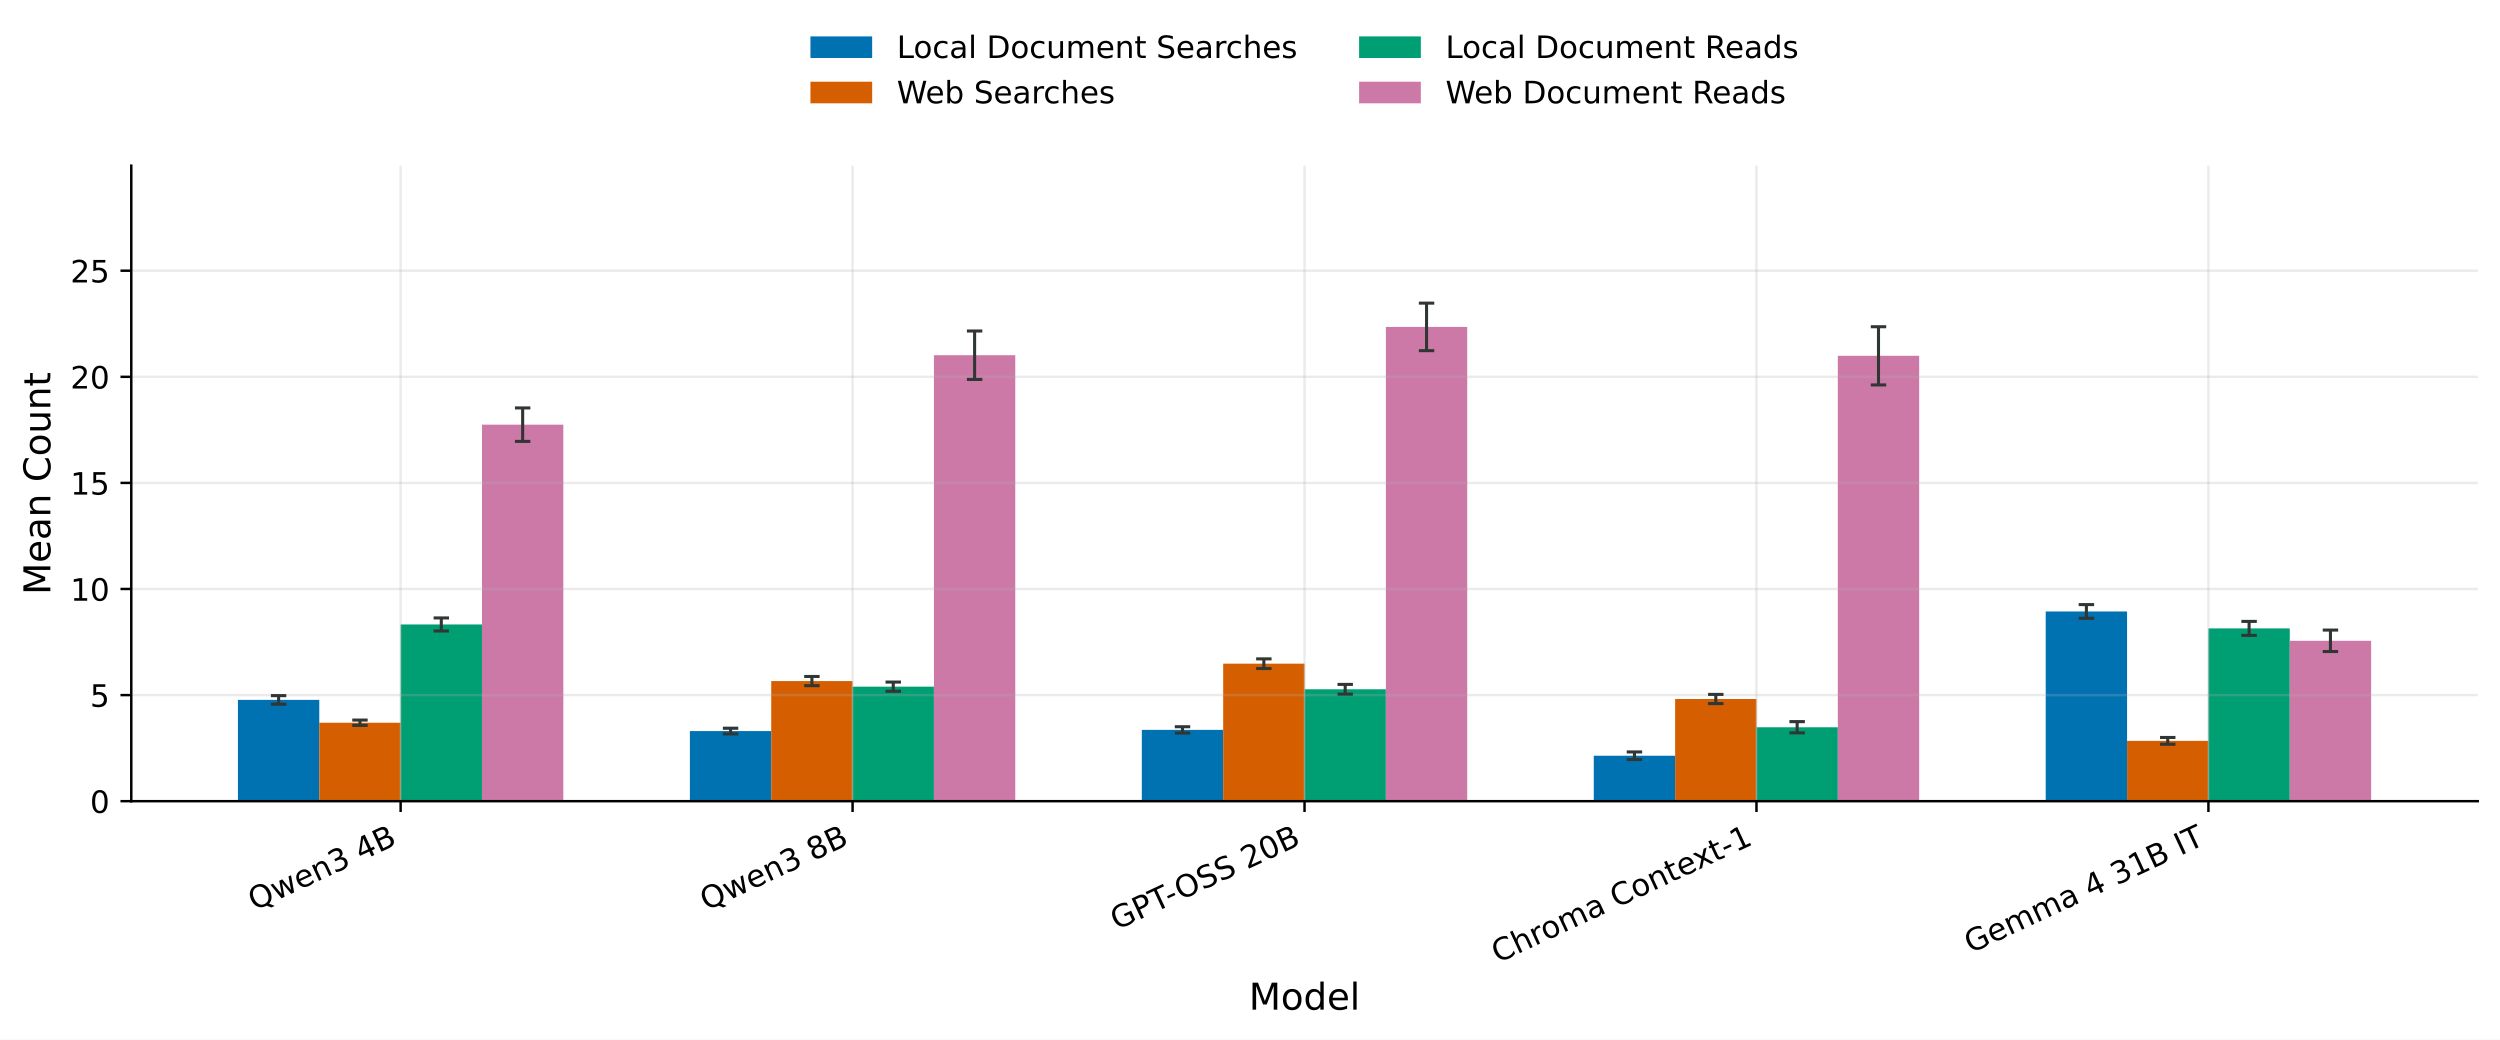
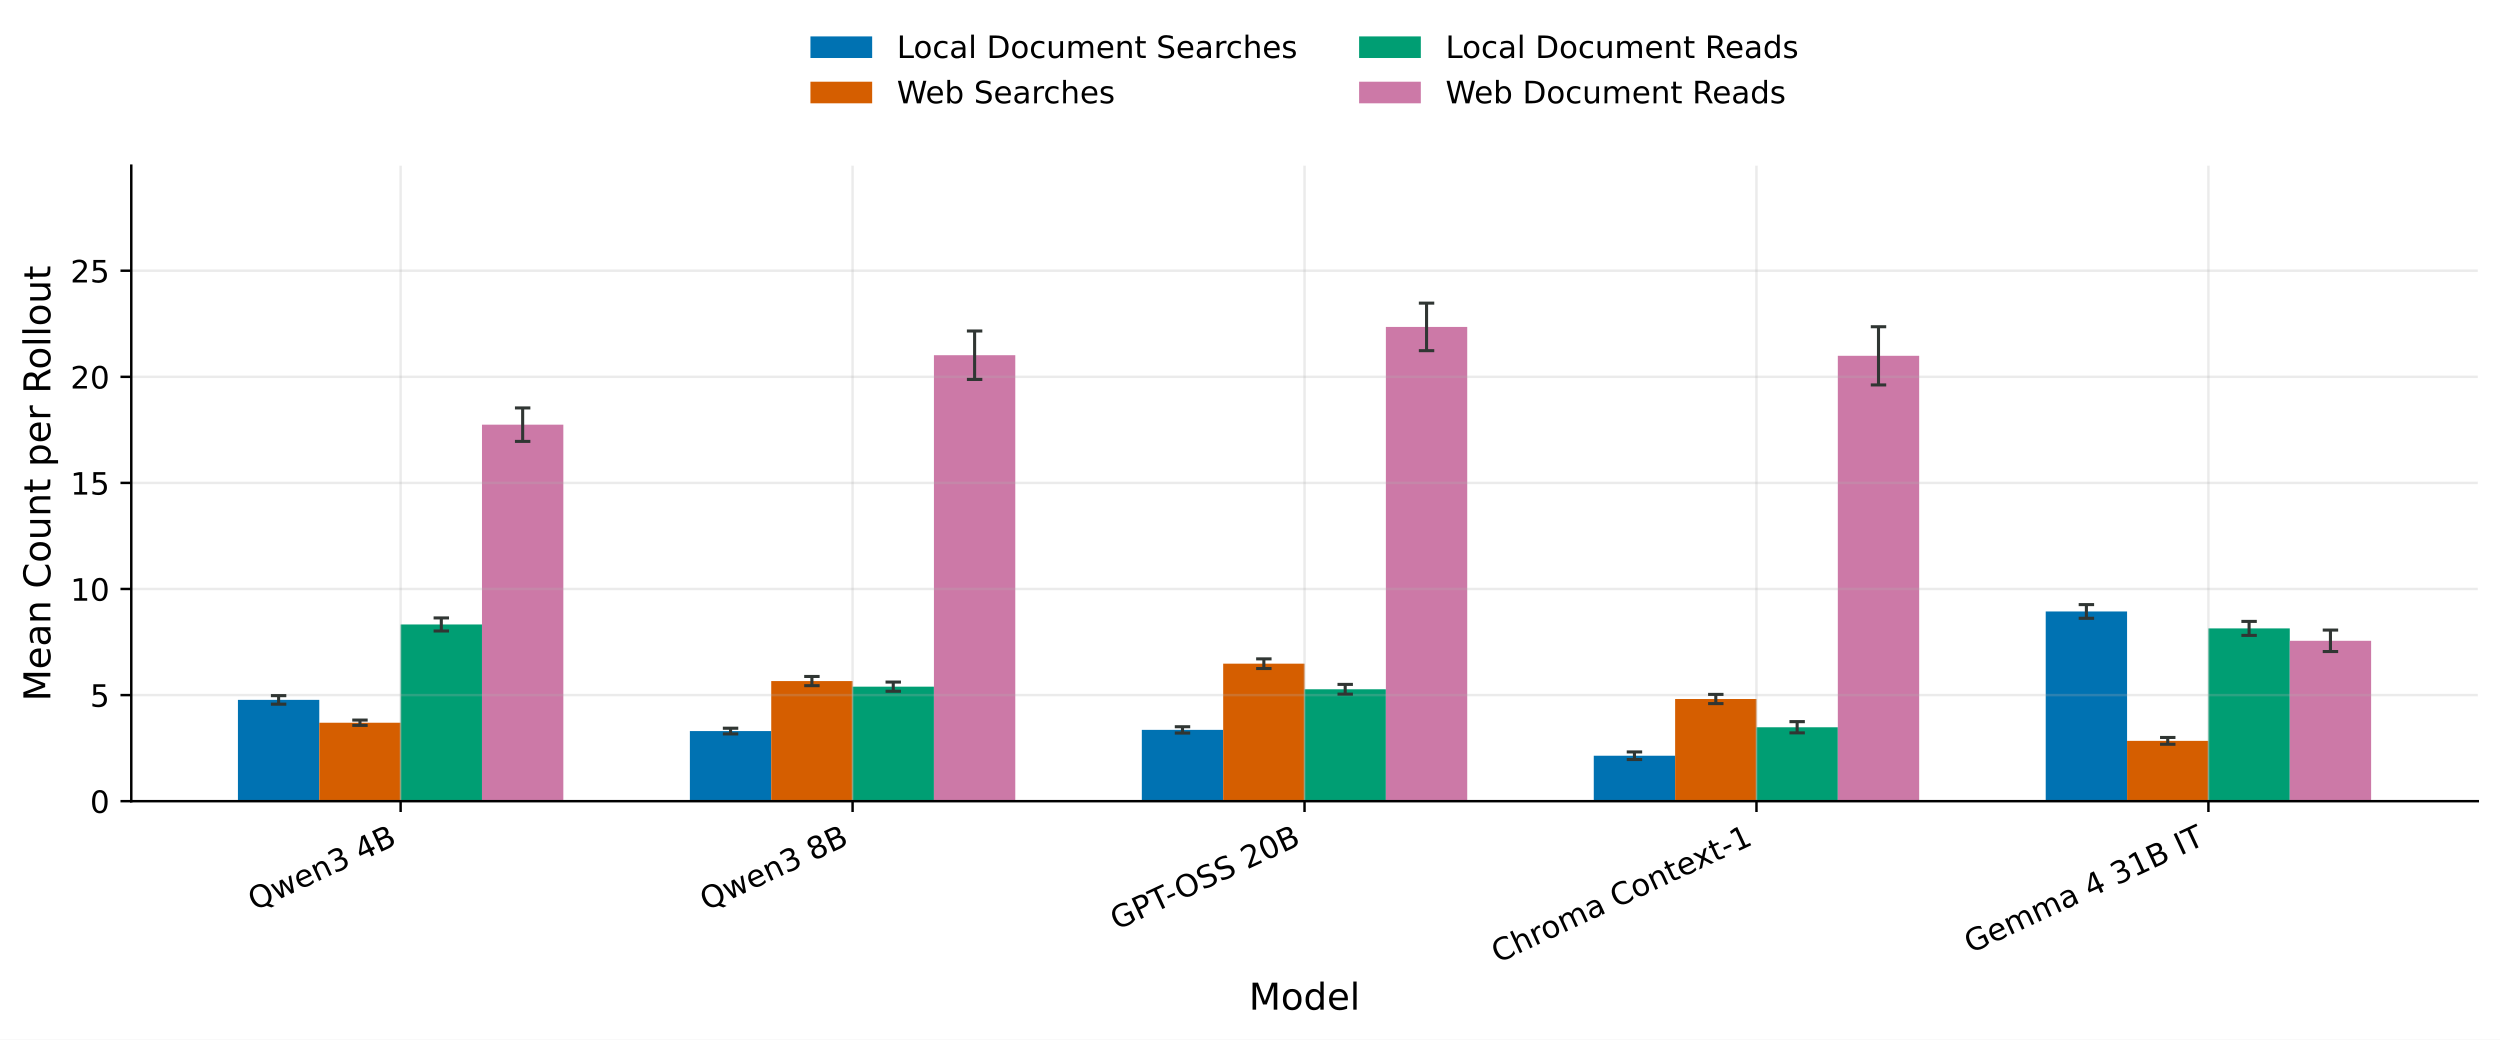
<svg xmlns="http://www.w3.org/2000/svg" xmlns:xlink="http://www.w3.org/1999/xlink" width="810.129pt" height="336.885pt" viewBox="0 0 810.129 336.885" version="1.1">
  <defs>
    <style type="text/css">*{stroke-linejoin: round; stroke-linecap: butt}</style>
  </defs>
  <g id="figure_1">
    <g id="patch_1">
      <path d="M 0 336.885 L 810.129 336.885 L 810.129 0 L 0 0 z " style="fill: #ffffff" />
    </g>
    <g id="axes_1">
      <g id="patch_2">
        <path d="M 42.539 259.623 L 802.929 259.623 L 802.929 53.685 L 42.539 53.685 z " style="fill: #ffffff" />
      </g>
      <g id="patch_3">
-         <path d="M 77.102 259.623 L 103.464 259.623 L 103.464 226.803 L 77.102 226.803 z " clip-path="url(#pc091537bdd)" style="fill: #0072b2" />
+         <path d="M 77.102 259.623 L 103.464 259.623 L 103.464 226.803 L 77.102 226.803 z " clip-path="url(#p69d9b14600)" style="fill: #0072b2" />
      </g>
      <g id="patch_4">
-         <path d="M 223.556 259.623 L 249.918 259.623 L 249.918 236.912 L 223.556 236.912 z " clip-path="url(#pc091537bdd)" style="fill: #0072b2" />
+         <path d="M 223.556 259.623 L 249.918 259.623 L 249.918 236.912 L 223.556 236.912 z " clip-path="url(#p69d9b14600)" style="fill: #0072b2" />
      </g>
      <g id="patch_5">
-         <path d="M 370.01 259.623 L 396.372 259.623 L 396.372 236.517 L 370.01 236.517 z " clip-path="url(#pc091537bdd)" style="fill: #0072b2" />
+         <path d="M 370.01 259.623 L 396.372 259.623 L 396.372 236.517 L 370.01 236.517 z " clip-path="url(#p69d9b14600)" style="fill: #0072b2" />
      </g>
      <g id="patch_6">
-         <path d="M 516.464 259.623 L 542.826 259.623 L 542.826 244.894 L 516.464 244.894 z " clip-path="url(#pc091537bdd)" style="fill: #0072b2" />
+         <path d="M 516.464 259.623 L 542.826 259.623 L 542.826 244.894 L 516.464 244.894 z " clip-path="url(#p69d9b14600)" style="fill: #0072b2" />
      </g>
      <g id="patch_7">
-         <path d="M 662.919 259.623 L 689.28 259.623 L 689.28 198.141 L 662.919 198.141 z " clip-path="url(#pc091537bdd)" style="fill: #0072b2" />
+         <path d="M 662.919 259.623 L 689.28 259.623 L 689.28 198.141 L 662.919 198.141 z " clip-path="url(#p69d9b14600)" style="fill: #0072b2" />
      </g>
      <g id="patch_8">
-         <path d="M 103.464 259.623 L 129.825 259.623 L 129.825 234.198 L 103.464 234.198 z " clip-path="url(#pc091537bdd)" style="fill: #d55e00" />
+         <path d="M 103.464 259.623 L 129.825 259.623 L 129.825 234.198 L 103.464 234.198 z " clip-path="url(#p69d9b14600)" style="fill: #d55e00" />
      </g>
      <g id="patch_9">
-         <path d="M 249.918 259.623 L 276.28 259.623 L 276.28 220.694 L 249.918 220.694 z " clip-path="url(#pc091537bdd)" style="fill: #d55e00" />
+         <path d="M 249.918 259.623 L 276.28 259.623 L 276.28 220.694 L 249.918 220.694 z " clip-path="url(#p69d9b14600)" style="fill: #d55e00" />
      </g>
      <g id="patch_10">
-         <path d="M 396.372 259.623 L 422.734 259.623 L 422.734 215.07 L 396.372 215.07 z " clip-path="url(#pc091537bdd)" style="fill: #d55e00" />
+         <path d="M 396.372 259.623 L 422.734 259.623 L 422.734 215.07 L 396.372 215.07 z " clip-path="url(#p69d9b14600)" style="fill: #d55e00" />
      </g>
      <g id="patch_11">
-         <path d="M 542.826 259.623 L 569.188 259.623 L 569.188 226.51 L 542.826 226.51 z " clip-path="url(#pc091537bdd)" style="fill: #d55e00" />
+         <path d="M 542.826 259.623 L 569.188 259.623 L 569.188 226.51 L 542.826 226.51 z " clip-path="url(#p69d9b14600)" style="fill: #d55e00" />
      </g>
      <g id="patch_12">
-         <path d="M 689.28 259.623 L 715.642 259.623 L 715.642 240.075 L 689.28 240.075 z " clip-path="url(#pc091537bdd)" style="fill: #d55e00" />
+         <path d="M 689.28 259.623 L 715.642 259.623 L 715.642 240.075 L 689.28 240.075 z " clip-path="url(#p69d9b14600)" style="fill: #d55e00" />
      </g>
      <g id="patch_13">
-         <path d="M 129.825 259.623 L 156.187 259.623 L 156.187 202.358 L 129.825 202.358 z " clip-path="url(#pc091537bdd)" style="fill: #009e73" />
+         <path d="M 129.825 259.623 L 156.187 259.623 L 156.187 202.358 L 129.825 202.358 z " clip-path="url(#p69d9b14600)" style="fill: #009e73" />
      </g>
      <g id="patch_14">
-         <path d="M 276.28 259.623 L 302.641 259.623 L 302.641 222.514 L 276.28 222.514 z " clip-path="url(#pc091537bdd)" style="fill: #009e73" />
+         <path d="M 276.28 259.623 L 302.641 259.623 L 302.641 222.514 L 276.28 222.514 z " clip-path="url(#p69d9b14600)" style="fill: #009e73" />
      </g>
      <g id="patch_15">
-         <path d="M 422.734 259.623 L 449.095 259.623 L 449.095 223.365 L 422.734 223.365 z " clip-path="url(#pc091537bdd)" style="fill: #009e73" />
+         <path d="M 422.734 259.623 L 449.095 259.623 L 449.095 223.365 L 422.734 223.365 z " clip-path="url(#p69d9b14600)" style="fill: #009e73" />
      </g>
      <g id="patch_16">
-         <path d="M 569.188 259.623 L 595.55 259.623 L 595.55 235.666 L 569.188 235.666 z " clip-path="url(#pc091537bdd)" style="fill: #009e73" />
+         <path d="M 569.188 259.623 L 595.55 259.623 L 595.55 235.666 L 569.188 235.666 z " clip-path="url(#p69d9b14600)" style="fill: #009e73" />
      </g>
      <g id="patch_17">
-         <path d="M 715.642 259.623 L 742.004 259.623 L 742.004 203.637 L 715.642 203.637 z " clip-path="url(#pc091537bdd)" style="fill: #009e73" />
+         <path d="M 715.642 259.623 L 742.004 259.623 L 742.004 203.637 L 715.642 203.637 z " clip-path="url(#p69d9b14600)" style="fill: #009e73" />
      </g>
      <g id="patch_18">
-         <path d="M 156.187 259.623 L 182.549 259.623 L 182.549 137.618 L 156.187 137.618 z " clip-path="url(#pc091537bdd)" style="fill: #cc79a7" />
+         <path d="M 156.187 259.623 L 182.549 259.623 L 182.549 137.618 L 156.187 137.618 z " clip-path="url(#p69d9b14600)" style="fill: #cc79a7" />
      </g>
      <g id="patch_19">
-         <path d="M 302.641 259.623 L 329.003 259.623 L 329.003 115.11 L 302.641 115.11 z " clip-path="url(#pc091537bdd)" style="fill: #cc79a7" />
+         <path d="M 302.641 259.623 L 329.003 259.623 L 329.003 115.11 L 302.641 115.11 z " clip-path="url(#p69d9b14600)" style="fill: #cc79a7" />
      </g>
      <g id="patch_20">
-         <path d="M 449.095 259.623 L 475.457 259.623 L 475.457 105.937 L 449.095 105.937 z " clip-path="url(#pc091537bdd)" style="fill: #cc79a7" />
+         <path d="M 449.095 259.623 L 475.457 259.623 L 475.457 105.937 L 449.095 105.937 z " clip-path="url(#p69d9b14600)" style="fill: #cc79a7" />
      </g>
      <g id="patch_21">
-         <path d="M 595.55 259.623 L 621.911 259.623 L 621.911 115.304 L 595.55 115.304 z " clip-path="url(#pc091537bdd)" style="fill: #cc79a7" />
+         <path d="M 595.55 259.623 L 621.911 259.623 L 621.911 115.304 L 595.55 115.304 z " clip-path="url(#p69d9b14600)" style="fill: #cc79a7" />
      </g>
      <g id="patch_22">
-         <path d="M 742.004 259.623 L 768.366 259.623 L 768.366 207.655 L 742.004 207.655 z " clip-path="url(#pc091537bdd)" style="fill: #cc79a7" />
+         <path d="M 742.004 259.623 L 768.366 259.623 L 768.366 207.655 L 742.004 207.655 z " clip-path="url(#p69d9b14600)" style="fill: #cc79a7" />
      </g>
      <g id="matplotlib.axis_1">
        <g id="xtick_1">
          <g id="line2d_1">
-             <path d="M 129.825 259.623 L 129.825 53.685 " clip-path="url(#pc091537bdd)" style="fill: none; stroke: #b0b0b0; stroke-opacity: 0.25; stroke-width: 0.8; stroke-linecap: square" />
+             <path d="M 129.825 259.623 L 129.825 53.685 " clip-path="url(#p69d9b14600)" style="fill: none; stroke: #b0b0b0; stroke-opacity: 0.25; stroke-width: 0.8; stroke-linecap: square" />
          </g>
          <g id="line2d_2">
            <defs>
-               <path id="me24235c671" d="M 0 0 L 0 3.5 " style="stroke: #000000; stroke-width: 0.8" />
+               <path id="mdfbc25b039" d="M 0 0 L 0 3.5 " style="stroke: #000000; stroke-width: 0.8" />
            </defs>
            <g>
-               <use xlink:href="#me24235c671" x="129.825" y="259.623" style="stroke: #000000; stroke-width: 0.8" />
+               <use xlink:href="#mdfbc25b039" x="129.825" y="259.623" style="stroke: #000000; stroke-width: 0.8" />
            </g>
          </g>
          <g id="text_1">
            <text style="font-size: 10px; font-family: 'DejaVu Sans', 'Bitstream Vera Sans', 'Computer Modern Sans Serif', 'Lucida Grande', 'Verdana', 'Geneva', 'Lucid', 'Arial', 'Helvetica', 'Avant Garde', sans-serif" transform="translate(82.44868 295.1915) rotate(-25)">Qwen3 4B</text>
          </g>
        </g>
        <g id="xtick_2">
          <g id="line2d_3">
-             <path d="M 276.28 259.623 L 276.28 53.685 " clip-path="url(#pc091537bdd)" style="fill: none; stroke: #b0b0b0; stroke-opacity: 0.25; stroke-width: 0.8; stroke-linecap: square" />
+             <path d="M 276.28 259.623 L 276.28 53.685 " clip-path="url(#p69d9b14600)" style="fill: none; stroke: #b0b0b0; stroke-opacity: 0.25; stroke-width: 0.8; stroke-linecap: square" />
          </g>
          <g id="line2d_4">
            <g>
-               <use xlink:href="#me24235c671" x="276.28" y="259.623" style="stroke: #000000; stroke-width: 0.8" />
+               <use xlink:href="#mdfbc25b039" x="276.28" y="259.623" style="stroke: #000000; stroke-width: 0.8" />
            </g>
          </g>
          <g id="text_2">
            <text style="font-size: 10px; font-family: 'DejaVu Sans', 'Bitstream Vera Sans', 'Computer Modern Sans Serif', 'Lucida Grande', 'Verdana', 'Geneva', 'Lucid', 'Arial', 'Helvetica', 'Avant Garde', sans-serif" transform="translate(228.9028 295.1915) rotate(-25)">Qwen3 8B</text>
          </g>
        </g>
        <g id="xtick_3">
          <g id="line2d_5">
-             <path d="M 422.734 259.623 L 422.734 53.685 " clip-path="url(#pc091537bdd)" style="fill: none; stroke: #b0b0b0; stroke-opacity: 0.25; stroke-width: 0.8; stroke-linecap: square" />
+             <path d="M 422.734 259.623 L 422.734 53.685 " clip-path="url(#p69d9b14600)" style="fill: none; stroke: #b0b0b0; stroke-opacity: 0.25; stroke-width: 0.8; stroke-linecap: square" />
          </g>
          <g id="line2d_6">
            <g>
-               <use xlink:href="#me24235c671" x="422.734" y="259.623" style="stroke: #000000; stroke-width: 0.8" />
+               <use xlink:href="#mdfbc25b039" x="422.734" y="259.623" style="stroke: #000000; stroke-width: 0.8" />
            </g>
          </g>
          <g id="text_3">
            <text style="font-size: 10px; font-family: 'DejaVu Sans', 'Bitstream Vera Sans', 'Computer Modern Sans Serif', 'Lucida Grande', 'Verdana', 'Geneva', 'Lucid', 'Arial', 'Helvetica', 'Avant Garde', sans-serif" transform="translate(361.8672 301.4819) rotate(-25)">GPT-OSS 20B</text>
          </g>
        </g>
        <g id="xtick_4">
          <g id="line2d_7">
-             <path d="M 569.188 259.623 L 569.188 53.685 " clip-path="url(#pc091537bdd)" style="fill: none; stroke: #b0b0b0; stroke-opacity: 0.25; stroke-width: 0.8; stroke-linecap: square" />
+             <path d="M 569.188 259.623 L 569.188 53.685 " clip-path="url(#p69d9b14600)" style="fill: none; stroke: #b0b0b0; stroke-opacity: 0.25; stroke-width: 0.8; stroke-linecap: square" />
          </g>
          <g id="line2d_8">
            <g>
-               <use xlink:href="#me24235c671" x="569.188" y="259.623" style="stroke: #000000; stroke-width: 0.8" />
+               <use xlink:href="#mdfbc25b039" x="569.188" y="259.623" style="stroke: #000000; stroke-width: 0.8" />
            </g>
          </g>
          <g id="text_4">
            <text style="font-size: 10px; font-family: 'DejaVu Sans', 'Bitstream Vera Sans', 'Computer Modern Sans Serif', 'Lucida Grande', 'Verdana', 'Geneva', 'Lucid', 'Arial', 'Helvetica', 'Avant Garde', sans-serif" transform="translate(485.3648 312.1867) rotate(-25)">Chroma Context-1</text>
          </g>
        </g>
        <g id="xtick_5">
          <g id="line2d_9">
-             <path d="M 715.642 259.623 L 715.642 53.685 " clip-path="url(#pc091537bdd)" style="fill: none; stroke: #b0b0b0; stroke-opacity: 0.25; stroke-width: 0.8; stroke-linecap: square" />
+             <path d="M 715.642 259.623 L 715.642 53.685 " clip-path="url(#p69d9b14600)" style="fill: none; stroke: #b0b0b0; stroke-opacity: 0.25; stroke-width: 0.8; stroke-linecap: square" />
          </g>
          <g id="line2d_10">
            <g>
-               <use xlink:href="#me24235c671" x="715.642" y="259.623" style="stroke: #000000; stroke-width: 0.8" />
+               <use xlink:href="#mdfbc25b039" x="715.642" y="259.623" style="stroke: #000000; stroke-width: 0.8" />
            </g>
          </g>
          <g id="text_5">
            <text style="font-size: 10px; font-family: 'DejaVu Sans', 'Bitstream Vera Sans', 'Computer Modern Sans Serif', 'Lucida Grande', 'Verdana', 'Geneva', 'Lucid', 'Arial', 'Helvetica', 'Avant Garde', sans-serif" transform="translate(638.5866 309.0309) rotate(-25)">Gemma 4 31B IT</text>
          </g>
        </g>
        <g id="text_6">
          <text style="font-size: 12px; font-family: 'DejaVu Sans', 'Bitstream Vera Sans', 'Computer Modern Sans Serif', 'Lucida Grande', 'Verdana', 'Geneva', 'Lucid', 'Arial', 'Helvetica', 'Avant Garde', sans-serif; text-anchor: middle" x="422.734" y="327.19" transform="rotate(-0 422.7337 327.1896)">Model</text>
        </g>
      </g>
      <g id="matplotlib.axis_2">
        <g id="ytick_1">
          <g id="line2d_11">
-             <path d="M 42.539 259.623 L 802.929 259.623 " clip-path="url(#pc091537bdd)" style="fill: none; stroke: #b0b0b0; stroke-opacity: 0.25; stroke-width: 0.8; stroke-linecap: square" />
+             <path d="M 42.539 259.623 L 802.929 259.623 " clip-path="url(#p69d9b14600)" style="fill: none; stroke: #b0b0b0; stroke-opacity: 0.25; stroke-width: 0.8; stroke-linecap: square" />
          </g>
          <g id="line2d_12">
            <defs>
-               <path id="m7a32e65da1" d="M 0 0 L -3.5 0 " style="stroke: #000000; stroke-width: 0.8" />
+               <path id="m0844dff1c5" d="M 0 0 L -3.5 0 " style="stroke: #000000; stroke-width: 0.8" />
            </defs>
            <g>
-               <use xlink:href="#m7a32e65da1" x="42.539" y="259.623" style="stroke: #000000; stroke-width: 0.8" />
+               <use xlink:href="#m0844dff1c5" x="42.539" y="259.623" style="stroke: #000000; stroke-width: 0.8" />
            </g>
          </g>
          <g id="text_7">
            <text style="font-size: 10px; font-family: 'DejaVu Sans', 'Bitstream Vera Sans', 'Computer Modern Sans Serif', 'Lucida Grande', 'Verdana', 'Geneva', 'Lucid', 'Arial', 'Helvetica', 'Avant Garde', sans-serif; text-anchor: end" x="35.539" y="263.422" transform="rotate(-0 35.53875 263.4219)">0</text>
          </g>
        </g>
        <g id="ytick_2">
          <g id="line2d_13">
-             <path d="M 42.539 225.244 L 802.929 225.244 " clip-path="url(#pc091537bdd)" style="fill: none; stroke: #b0b0b0; stroke-opacity: 0.25; stroke-width: 0.8; stroke-linecap: square" />
+             <path d="M 42.539 225.244 L 802.929 225.244 " clip-path="url(#p69d9b14600)" style="fill: none; stroke: #b0b0b0; stroke-opacity: 0.25; stroke-width: 0.8; stroke-linecap: square" />
          </g>
          <g id="line2d_14">
            <g>
-               <use xlink:href="#m7a32e65da1" x="42.539" y="225.244" style="stroke: #000000; stroke-width: 0.8" />
+               <use xlink:href="#m0844dff1c5" x="42.539" y="225.244" style="stroke: #000000; stroke-width: 0.8" />
            </g>
          </g>
          <g id="text_8">
            <text style="font-size: 10px; font-family: 'DejaVu Sans', 'Bitstream Vera Sans', 'Computer Modern Sans Serif', 'Lucida Grande', 'Verdana', 'Geneva', 'Lucid', 'Arial', 'Helvetica', 'Avant Garde', sans-serif; text-anchor: end" x="35.539" y="229.043" transform="rotate(-0 35.53875 229.0431)">5</text>
          </g>
        </g>
        <g id="ytick_3">
          <g id="line2d_15">
-             <path d="M 42.539 190.865 L 802.929 190.865 " clip-path="url(#pc091537bdd)" style="fill: none; stroke: #b0b0b0; stroke-opacity: 0.25; stroke-width: 0.8; stroke-linecap: square" />
+             <path d="M 42.539 190.865 L 802.929 190.865 " clip-path="url(#p69d9b14600)" style="fill: none; stroke: #b0b0b0; stroke-opacity: 0.25; stroke-width: 0.8; stroke-linecap: square" />
          </g>
          <g id="line2d_16">
            <g>
-               <use xlink:href="#m7a32e65da1" x="42.539" y="190.865" style="stroke: #000000; stroke-width: 0.8" />
+               <use xlink:href="#m0844dff1c5" x="42.539" y="190.865" style="stroke: #000000; stroke-width: 0.8" />
            </g>
          </g>
          <g id="text_9">
            <text style="font-size: 10px; font-family: 'DejaVu Sans', 'Bitstream Vera Sans', 'Computer Modern Sans Serif', 'Lucida Grande', 'Verdana', 'Geneva', 'Lucid', 'Arial', 'Helvetica', 'Avant Garde', sans-serif; text-anchor: end" x="35.539" y="194.664" transform="rotate(-0 35.53875 194.6643)">10</text>
          </g>
        </g>
        <g id="ytick_4">
          <g id="line2d_17">
-             <path d="M 42.539 156.486 L 802.929 156.486 " clip-path="url(#pc091537bdd)" style="fill: none; stroke: #b0b0b0; stroke-opacity: 0.25; stroke-width: 0.8; stroke-linecap: square" />
+             <path d="M 42.539 156.486 L 802.929 156.486 " clip-path="url(#p69d9b14600)" style="fill: none; stroke: #b0b0b0; stroke-opacity: 0.25; stroke-width: 0.8; stroke-linecap: square" />
          </g>
          <g id="line2d_18">
            <g>
-               <use xlink:href="#m7a32e65da1" x="42.539" y="156.486" style="stroke: #000000; stroke-width: 0.8" />
+               <use xlink:href="#m0844dff1c5" x="42.539" y="156.486" style="stroke: #000000; stroke-width: 0.8" />
            </g>
          </g>
          <g id="text_10">
            <text style="font-size: 10px; font-family: 'DejaVu Sans', 'Bitstream Vera Sans', 'Computer Modern Sans Serif', 'Lucida Grande', 'Verdana', 'Geneva', 'Lucid', 'Arial', 'Helvetica', 'Avant Garde', sans-serif; text-anchor: end" x="35.539" y="160.286" transform="rotate(-0 35.53875 160.2855)">15</text>
          </g>
        </g>
        <g id="ytick_5">
          <g id="line2d_19">
-             <path d="M 42.539 122.108 L 802.929 122.108 " clip-path="url(#pc091537bdd)" style="fill: none; stroke: #b0b0b0; stroke-opacity: 0.25; stroke-width: 0.8; stroke-linecap: square" />
+             <path d="M 42.539 122.108 L 802.929 122.108 " clip-path="url(#p69d9b14600)" style="fill: none; stroke: #b0b0b0; stroke-opacity: 0.25; stroke-width: 0.8; stroke-linecap: square" />
          </g>
          <g id="line2d_20">
            <g>
-               <use xlink:href="#m7a32e65da1" x="42.539" y="122.108" style="stroke: #000000; stroke-width: 0.8" />
+               <use xlink:href="#m0844dff1c5" x="42.539" y="122.108" style="stroke: #000000; stroke-width: 0.8" />
            </g>
          </g>
          <g id="text_11">
            <text style="font-size: 10px; font-family: 'DejaVu Sans', 'Bitstream Vera Sans', 'Computer Modern Sans Serif', 'Lucida Grande', 'Verdana', 'Geneva', 'Lucid', 'Arial', 'Helvetica', 'Avant Garde', sans-serif; text-anchor: end" x="35.539" y="125.907" transform="rotate(-0 35.53875 125.9067)">20</text>
          </g>
        </g>
        <g id="ytick_6">
          <g id="line2d_21">
-             <path d="M 42.539 87.729 L 802.929 87.729 " clip-path="url(#pc091537bdd)" style="fill: none; stroke: #b0b0b0; stroke-opacity: 0.25; stroke-width: 0.8; stroke-linecap: square" />
+             <path d="M 42.539 87.729 L 802.929 87.729 " clip-path="url(#p69d9b14600)" style="fill: none; stroke: #b0b0b0; stroke-opacity: 0.25; stroke-width: 0.8; stroke-linecap: square" />
          </g>
          <g id="line2d_22">
            <g>
-               <use xlink:href="#m7a32e65da1" x="42.539" y="87.729" style="stroke: #000000; stroke-width: 0.8" />
+               <use xlink:href="#m0844dff1c5" x="42.539" y="87.729" style="stroke: #000000; stroke-width: 0.8" />
            </g>
          </g>
          <g id="text_12">
            <text style="font-size: 10px; font-family: 'DejaVu Sans', 'Bitstream Vera Sans', 'Computer Modern Sans Serif', 'Lucida Grande', 'Verdana', 'Geneva', 'Lucid', 'Arial', 'Helvetica', 'Avant Garde', sans-serif; text-anchor: end" x="35.539" y="91.528" transform="rotate(-0 35.53875 91.52795)">25</text>
          </g>
        </g>
        <g id="text_13">
-           <text style="font-size: 12px; font-family: 'DejaVu Sans', 'Bitstream Vera Sans', 'Computer Modern Sans Serif', 'Lucida Grande', 'Verdana', 'Geneva', 'Lucid', 'Arial', 'Helvetica', 'Avant Garde', sans-serif; text-anchor: middle" x="16.318" y="156.654" transform="rotate(-90 16.31812 156.6536)">Mean Count</text>
+           <text style="font-size: 12px; font-family: 'DejaVu Sans', 'Bitstream Vera Sans', 'Computer Modern Sans Serif', 'Lucida Grande', 'Verdana', 'Geneva', 'Lucid', 'Arial', 'Helvetica', 'Avant Garde', sans-serif; text-anchor: middle" x="16.318" y="156.654" transform="rotate(-90 16.31812 156.6536)">Mean Count per Rollout</text>
        </g>
      </g>
      <g id="LineCollection_1">
-         <path d="M 90.283 228.188 L 90.283 225.418 " clip-path="url(#pc091537bdd)" style="fill: none; stroke: #303633" />
-         <path d="M 236.737 237.838 L 236.737 235.987 " clip-path="url(#pc091537bdd)" style="fill: none; stroke: #303633" />
-         <path d="M 383.191 237.539 L 383.191 235.495 " clip-path="url(#pc091537bdd)" style="fill: none; stroke: #303633" />
-         <path d="M 529.645 246.128 L 529.645 243.66 " clip-path="url(#pc091537bdd)" style="fill: none; stroke: #303633" />
-         <path d="M 676.099 200.364 L 676.099 195.917 " clip-path="url(#pc091537bdd)" style="fill: none; stroke: #303633" />
+         <path d="M 90.283 228.188 L 90.283 225.418 " clip-path="url(#p69d9b14600)" style="fill: none; stroke: #303633" />
+         <path d="M 236.737 237.838 L 236.737 235.987 " clip-path="url(#p69d9b14600)" style="fill: none; stroke: #303633" />
+         <path d="M 383.191 237.539 L 383.191 235.495 " clip-path="url(#p69d9b14600)" style="fill: none; stroke: #303633" />
+         <path d="M 529.645 246.128 L 529.645 243.66 " clip-path="url(#p69d9b14600)" style="fill: none; stroke: #303633" />
+         <path d="M 676.099 200.364 L 676.099 195.917 " clip-path="url(#p69d9b14600)" style="fill: none; stroke: #303633" />
      </g>
      <g id="line2d_23">
        <defs>
-           <path id="m832d1417e8" d="M 2.5 0 L -2.5 -0 " style="stroke: #303633" />
+           <path id="m0b314a5f72" d="M 2.5 0 L -2.5 -0 " style="stroke: #303633" />
        </defs>
-         <g clip-path="url(#pc091537bdd)">
-           <use xlink:href="#m832d1417e8" x="90.283" y="228.188" style="fill: #1f77b4; stroke: #303633" />
-           <use xlink:href="#m832d1417e8" x="236.737" y="237.838" style="fill: #1f77b4; stroke: #303633" />
-           <use xlink:href="#m832d1417e8" x="383.191" y="237.539" style="fill: #1f77b4; stroke: #303633" />
-           <use xlink:href="#m832d1417e8" x="529.645" y="246.128" style="fill: #1f77b4; stroke: #303633" />
-           <use xlink:href="#m832d1417e8" x="676.099" y="200.364" style="fill: #1f77b4; stroke: #303633" />
+         <g clip-path="url(#p69d9b14600)">
+           <use xlink:href="#m0b314a5f72" x="90.283" y="228.188" style="fill: #1f77b4; stroke: #303633" />
+           <use xlink:href="#m0b314a5f72" x="236.737" y="237.838" style="fill: #1f77b4; stroke: #303633" />
+           <use xlink:href="#m0b314a5f72" x="383.191" y="237.539" style="fill: #1f77b4; stroke: #303633" />
+           <use xlink:href="#m0b314a5f72" x="529.645" y="246.128" style="fill: #1f77b4; stroke: #303633" />
+           <use xlink:href="#m0b314a5f72" x="676.099" y="200.364" style="fill: #1f77b4; stroke: #303633" />
        </g>
      </g>
      <g id="line2d_24">
-         <g clip-path="url(#pc091537bdd)">
-           <use xlink:href="#m832d1417e8" x="90.283" y="225.418" style="fill: #1f77b4; stroke: #303633" />
-           <use xlink:href="#m832d1417e8" x="236.737" y="235.987" style="fill: #1f77b4; stroke: #303633" />
-           <use xlink:href="#m832d1417e8" x="383.191" y="235.495" style="fill: #1f77b4; stroke: #303633" />
-           <use xlink:href="#m832d1417e8" x="529.645" y="243.66" style="fill: #1f77b4; stroke: #303633" />
-           <use xlink:href="#m832d1417e8" x="676.099" y="195.917" style="fill: #1f77b4; stroke: #303633" />
+         <g clip-path="url(#p69d9b14600)">
+           <use xlink:href="#m0b314a5f72" x="90.283" y="225.418" style="fill: #1f77b4; stroke: #303633" />
+           <use xlink:href="#m0b314a5f72" x="236.737" y="235.987" style="fill: #1f77b4; stroke: #303633" />
+           <use xlink:href="#m0b314a5f72" x="383.191" y="235.495" style="fill: #1f77b4; stroke: #303633" />
+           <use xlink:href="#m0b314a5f72" x="529.645" y="243.66" style="fill: #1f77b4; stroke: #303633" />
+           <use xlink:href="#m0b314a5f72" x="676.099" y="195.917" style="fill: #1f77b4; stroke: #303633" />
        </g>
      </g>
      <g id="LineCollection_2">
-         <path d="M 116.645 235.065 L 116.645 233.332 " clip-path="url(#pc091537bdd)" style="fill: none; stroke: #303633" />
-         <path d="M 263.099 222.185 L 263.099 219.203 " clip-path="url(#pc091537bdd)" style="fill: none; stroke: #303633" />
-         <path d="M 409.553 216.636 L 409.553 213.505 " clip-path="url(#pc091537bdd)" style="fill: none; stroke: #303633" />
-         <path d="M 556.007 227.998 L 556.007 225.023 " clip-path="url(#pc091537bdd)" style="fill: none; stroke: #303633" />
-         <path d="M 702.461 241.175 L 702.461 238.974 " clip-path="url(#pc091537bdd)" style="fill: none; stroke: #303633" />
+         <path d="M 116.645 235.065 L 116.645 233.332 " clip-path="url(#p69d9b14600)" style="fill: none; stroke: #303633" />
+         <path d="M 263.099 222.185 L 263.099 219.203 " clip-path="url(#p69d9b14600)" style="fill: none; stroke: #303633" />
+         <path d="M 409.553 216.636 L 409.553 213.505 " clip-path="url(#p69d9b14600)" style="fill: none; stroke: #303633" />
+         <path d="M 556.007 227.998 L 556.007 225.023 " clip-path="url(#p69d9b14600)" style="fill: none; stroke: #303633" />
+         <path d="M 702.461 241.175 L 702.461 238.974 " clip-path="url(#p69d9b14600)" style="fill: none; stroke: #303633" />
      </g>
      <g id="line2d_25">
-         <g clip-path="url(#pc091537bdd)">
-           <use xlink:href="#m832d1417e8" x="116.645" y="235.065" style="fill: #1f77b4; stroke: #303633" />
-           <use xlink:href="#m832d1417e8" x="263.099" y="222.185" style="fill: #1f77b4; stroke: #303633" />
-           <use xlink:href="#m832d1417e8" x="409.553" y="216.636" style="fill: #1f77b4; stroke: #303633" />
-           <use xlink:href="#m832d1417e8" x="556.007" y="227.998" style="fill: #1f77b4; stroke: #303633" />
-           <use xlink:href="#m832d1417e8" x="702.461" y="241.175" style="fill: #1f77b4; stroke: #303633" />
+         <g clip-path="url(#p69d9b14600)">
+           <use xlink:href="#m0b314a5f72" x="116.645" y="235.065" style="fill: #1f77b4; stroke: #303633" />
+           <use xlink:href="#m0b314a5f72" x="263.099" y="222.185" style="fill: #1f77b4; stroke: #303633" />
+           <use xlink:href="#m0b314a5f72" x="409.553" y="216.636" style="fill: #1f77b4; stroke: #303633" />
+           <use xlink:href="#m0b314a5f72" x="556.007" y="227.998" style="fill: #1f77b4; stroke: #303633" />
+           <use xlink:href="#m0b314a5f72" x="702.461" y="241.175" style="fill: #1f77b4; stroke: #303633" />
        </g>
      </g>
      <g id="line2d_26">
-         <g clip-path="url(#pc091537bdd)">
-           <use xlink:href="#m832d1417e8" x="116.645" y="233.332" style="fill: #1f77b4; stroke: #303633" />
-           <use xlink:href="#m832d1417e8" x="263.099" y="219.203" style="fill: #1f77b4; stroke: #303633" />
-           <use xlink:href="#m832d1417e8" x="409.553" y="213.505" style="fill: #1f77b4; stroke: #303633" />
-           <use xlink:href="#m832d1417e8" x="556.007" y="225.023" style="fill: #1f77b4; stroke: #303633" />
-           <use xlink:href="#m832d1417e8" x="702.461" y="238.974" style="fill: #1f77b4; stroke: #303633" />
+         <g clip-path="url(#p69d9b14600)">
+           <use xlink:href="#m0b314a5f72" x="116.645" y="233.332" style="fill: #1f77b4; stroke: #303633" />
+           <use xlink:href="#m0b314a5f72" x="263.099" y="219.203" style="fill: #1f77b4; stroke: #303633" />
+           <use xlink:href="#m0b314a5f72" x="409.553" y="213.505" style="fill: #1f77b4; stroke: #303633" />
+           <use xlink:href="#m0b314a5f72" x="556.007" y="225.023" style="fill: #1f77b4; stroke: #303633" />
+           <use xlink:href="#m0b314a5f72" x="702.461" y="238.974" style="fill: #1f77b4; stroke: #303633" />
        </g>
      </g>
      <g id="LineCollection_3">
-         <path d="M 143.006 204.474 L 143.006 200.242 " clip-path="url(#pc091537bdd)" style="fill: none; stroke: #303633" />
-         <path d="M 289.46 224.002 L 289.46 221.026 " clip-path="url(#pc091537bdd)" style="fill: none; stroke: #303633" />
-         <path d="M 435.915 224.942 L 435.915 221.788 " clip-path="url(#pc091537bdd)" style="fill: none; stroke: #303633" />
-         <path d="M 582.369 237.484 L 582.369 233.848 " clip-path="url(#pc091537bdd)" style="fill: none; stroke: #303633" />
-         <path d="M 728.823 205.907 L 728.823 201.368 " clip-path="url(#pc091537bdd)" style="fill: none; stroke: #303633" />
+         <path d="M 143.006 204.474 L 143.006 200.242 " clip-path="url(#p69d9b14600)" style="fill: none; stroke: #303633" />
+         <path d="M 289.46 224.002 L 289.46 221.026 " clip-path="url(#p69d9b14600)" style="fill: none; stroke: #303633" />
+         <path d="M 435.915 224.942 L 435.915 221.788 " clip-path="url(#p69d9b14600)" style="fill: none; stroke: #303633" />
+         <path d="M 582.369 237.484 L 582.369 233.848 " clip-path="url(#p69d9b14600)" style="fill: none; stroke: #303633" />
+         <path d="M 728.823 205.907 L 728.823 201.368 " clip-path="url(#p69d9b14600)" style="fill: none; stroke: #303633" />
      </g>
      <g id="line2d_27">
-         <g clip-path="url(#pc091537bdd)">
-           <use xlink:href="#m832d1417e8" x="143.006" y="204.474" style="fill: #1f77b4; stroke: #303633" />
-           <use xlink:href="#m832d1417e8" x="289.46" y="224.002" style="fill: #1f77b4; stroke: #303633" />
-           <use xlink:href="#m832d1417e8" x="435.915" y="224.942" style="fill: #1f77b4; stroke: #303633" />
-           <use xlink:href="#m832d1417e8" x="582.369" y="237.484" style="fill: #1f77b4; stroke: #303633" />
-           <use xlink:href="#m832d1417e8" x="728.823" y="205.907" style="fill: #1f77b4; stroke: #303633" />
+         <g clip-path="url(#p69d9b14600)">
+           <use xlink:href="#m0b314a5f72" x="143.006" y="204.474" style="fill: #1f77b4; stroke: #303633" />
+           <use xlink:href="#m0b314a5f72" x="289.46" y="224.002" style="fill: #1f77b4; stroke: #303633" />
+           <use xlink:href="#m0b314a5f72" x="435.915" y="224.942" style="fill: #1f77b4; stroke: #303633" />
+           <use xlink:href="#m0b314a5f72" x="582.369" y="237.484" style="fill: #1f77b4; stroke: #303633" />
+           <use xlink:href="#m0b314a5f72" x="728.823" y="205.907" style="fill: #1f77b4; stroke: #303633" />
        </g>
      </g>
      <g id="line2d_28">
-         <g clip-path="url(#pc091537bdd)">
-           <use xlink:href="#m832d1417e8" x="143.006" y="200.242" style="fill: #1f77b4; stroke: #303633" />
-           <use xlink:href="#m832d1417e8" x="289.46" y="221.026" style="fill: #1f77b4; stroke: #303633" />
-           <use xlink:href="#m832d1417e8" x="435.915" y="221.788" style="fill: #1f77b4; stroke: #303633" />
-           <use xlink:href="#m832d1417e8" x="582.369" y="233.848" style="fill: #1f77b4; stroke: #303633" />
-           <use xlink:href="#m832d1417e8" x="728.823" y="201.368" style="fill: #1f77b4; stroke: #303633" />
+         <g clip-path="url(#p69d9b14600)">
+           <use xlink:href="#m0b314a5f72" x="143.006" y="200.242" style="fill: #1f77b4; stroke: #303633" />
+           <use xlink:href="#m0b314a5f72" x="289.46" y="221.026" style="fill: #1f77b4; stroke: #303633" />
+           <use xlink:href="#m0b314a5f72" x="435.915" y="221.788" style="fill: #1f77b4; stroke: #303633" />
+           <use xlink:href="#m0b314a5f72" x="582.369" y="233.848" style="fill: #1f77b4; stroke: #303633" />
+           <use xlink:href="#m0b314a5f72" x="728.823" y="201.368" style="fill: #1f77b4; stroke: #303633" />
        </g>
      </g>
      <g id="LineCollection_4">
-         <path d="M 169.368 143.038 L 169.368 132.198 " clip-path="url(#pc091537bdd)" style="fill: none; stroke: #303633" />
-         <path d="M 315.822 122.957 L 315.822 107.263 " clip-path="url(#pc091537bdd)" style="fill: none; stroke: #303633" />
-         <path d="M 462.276 113.64 L 462.276 98.235 " clip-path="url(#pc091537bdd)" style="fill: none; stroke: #303633" />
-         <path d="M 608.731 124.731 L 608.731 105.878 " clip-path="url(#pc091537bdd)" style="fill: none; stroke: #303633" />
-         <path d="M 755.185 211.129 L 755.185 204.181 " clip-path="url(#pc091537bdd)" style="fill: none; stroke: #303633" />
+         <path d="M 169.368 143.038 L 169.368 132.198 " clip-path="url(#p69d9b14600)" style="fill: none; stroke: #303633" />
+         <path d="M 315.822 122.957 L 315.822 107.263 " clip-path="url(#p69d9b14600)" style="fill: none; stroke: #303633" />
+         <path d="M 462.276 113.64 L 462.276 98.235 " clip-path="url(#p69d9b14600)" style="fill: none; stroke: #303633" />
+         <path d="M 608.731 124.731 L 608.731 105.878 " clip-path="url(#p69d9b14600)" style="fill: none; stroke: #303633" />
+         <path d="M 755.185 211.129 L 755.185 204.181 " clip-path="url(#p69d9b14600)" style="fill: none; stroke: #303633" />
      </g>
      <g id="line2d_29">
-         <g clip-path="url(#pc091537bdd)">
-           <use xlink:href="#m832d1417e8" x="169.368" y="143.038" style="fill: #1f77b4; stroke: #303633" />
-           <use xlink:href="#m832d1417e8" x="315.822" y="122.957" style="fill: #1f77b4; stroke: #303633" />
-           <use xlink:href="#m832d1417e8" x="462.276" y="113.64" style="fill: #1f77b4; stroke: #303633" />
-           <use xlink:href="#m832d1417e8" x="608.731" y="124.731" style="fill: #1f77b4; stroke: #303633" />
-           <use xlink:href="#m832d1417e8" x="755.185" y="211.129" style="fill: #1f77b4; stroke: #303633" />
+         <g clip-path="url(#p69d9b14600)">
+           <use xlink:href="#m0b314a5f72" x="169.368" y="143.038" style="fill: #1f77b4; stroke: #303633" />
+           <use xlink:href="#m0b314a5f72" x="315.822" y="122.957" style="fill: #1f77b4; stroke: #303633" />
+           <use xlink:href="#m0b314a5f72" x="462.276" y="113.64" style="fill: #1f77b4; stroke: #303633" />
+           <use xlink:href="#m0b314a5f72" x="608.731" y="124.731" style="fill: #1f77b4; stroke: #303633" />
+           <use xlink:href="#m0b314a5f72" x="755.185" y="211.129" style="fill: #1f77b4; stroke: #303633" />
        </g>
      </g>
      <g id="line2d_30">
-         <g clip-path="url(#pc091537bdd)">
-           <use xlink:href="#m832d1417e8" x="169.368" y="132.198" style="fill: #1f77b4; stroke: #303633" />
-           <use xlink:href="#m832d1417e8" x="315.822" y="107.263" style="fill: #1f77b4; stroke: #303633" />
-           <use xlink:href="#m832d1417e8" x="462.276" y="98.235" style="fill: #1f77b4; stroke: #303633" />
-           <use xlink:href="#m832d1417e8" x="608.731" y="105.878" style="fill: #1f77b4; stroke: #303633" />
-           <use xlink:href="#m832d1417e8" x="755.185" y="204.181" style="fill: #1f77b4; stroke: #303633" />
+         <g clip-path="url(#p69d9b14600)">
+           <use xlink:href="#m0b314a5f72" x="169.368" y="132.198" style="fill: #1f77b4; stroke: #303633" />
+           <use xlink:href="#m0b314a5f72" x="315.822" y="107.263" style="fill: #1f77b4; stroke: #303633" />
+           <use xlink:href="#m0b314a5f72" x="462.276" y="98.235" style="fill: #1f77b4; stroke: #303633" />
+           <use xlink:href="#m0b314a5f72" x="608.731" y="105.878" style="fill: #1f77b4; stroke: #303633" />
+           <use xlink:href="#m0b314a5f72" x="755.185" y="204.181" style="fill: #1f77b4; stroke: #303633" />
        </g>
      </g>
      <g id="patch_23">
        <path d="M 42.539 259.623 L 42.539 53.685 " style="fill: none; stroke: #000000; stroke-width: 0.8; stroke-linejoin: miter; stroke-linecap: square" />
      </g>
      <g id="patch_24">
        <path d="M 42.539 259.623 L 802.929 259.623 " style="fill: none; stroke: #000000; stroke-width: 0.8; stroke-linejoin: miter; stroke-linecap: square" />
      </g>
      <g id="legend_1">
        <g id="patch_25">
          <path d="M 262.625 18.798 L 282.625 18.798 L 282.625 11.798 L 262.625 11.798 z " style="fill: #0072b2" />
        </g>
        <g id="text_14">
          <text style="font-size: 10px; font-family: 'DejaVu Sans', 'Bitstream Vera Sans', 'Computer Modern Sans Serif', 'Lucida Grande', 'Verdana', 'Geneva', 'Lucid', 'Arial', 'Helvetica', 'Avant Garde', sans-serif; text-anchor: start" x="290.625" y="18.798" transform="rotate(-0 290.6252 18.79844)">Local Document Searches</text>
        </g>
        <g id="patch_26">
          <path d="M 262.625 33.477 L 282.625 33.477 L 282.625 26.477 L 262.625 26.477 z " style="fill: #d55e00" />
        </g>
        <g id="text_15">
          <text style="font-size: 10px; font-family: 'DejaVu Sans', 'Bitstream Vera Sans', 'Computer Modern Sans Serif', 'Lucida Grande', 'Verdana', 'Geneva', 'Lucid', 'Arial', 'Helvetica', 'Avant Garde', sans-serif; text-anchor: start" x="290.625" y="33.477" transform="rotate(-0 290.6252 33.47656)">Web Searches</text>
        </g>
        <g id="patch_27">
          <path d="M 440.422 18.798 L 460.422 18.798 L 460.422 11.798 L 440.422 11.798 z " style="fill: #009e73" />
        </g>
        <g id="text_16">
          <text style="font-size: 10px; font-family: 'DejaVu Sans', 'Bitstream Vera Sans', 'Computer Modern Sans Serif', 'Lucida Grande', 'Verdana', 'Geneva', 'Lucid', 'Arial', 'Helvetica', 'Avant Garde', sans-serif; text-anchor: start" x="468.422" y="18.798" transform="rotate(-0 468.422 18.79844)">Local Document Reads</text>
        </g>
        <g id="patch_28">
          <path d="M 440.422 33.477 L 460.422 33.477 L 460.422 26.477 L 440.422 26.477 z " style="fill: #cc79a7" />
        </g>
        <g id="text_17">
          <text style="font-size: 10px; font-family: 'DejaVu Sans', 'Bitstream Vera Sans', 'Computer Modern Sans Serif', 'Lucida Grande', 'Verdana', 'Geneva', 'Lucid', 'Arial', 'Helvetica', 'Avant Garde', sans-serif; text-anchor: start" x="468.422" y="33.477" transform="rotate(-0 468.422 33.47656)">Web Document Reads</text>
        </g>
      </g>
    </g>
  </g>
  <defs>
-     <clipPath id="pc091537bdd">
+     <clipPath id="p69d9b14600">
      <rect x="42.539" y="53.685" width="760.39" height="205.938" />
    </clipPath>
  </defs>
</svg>
